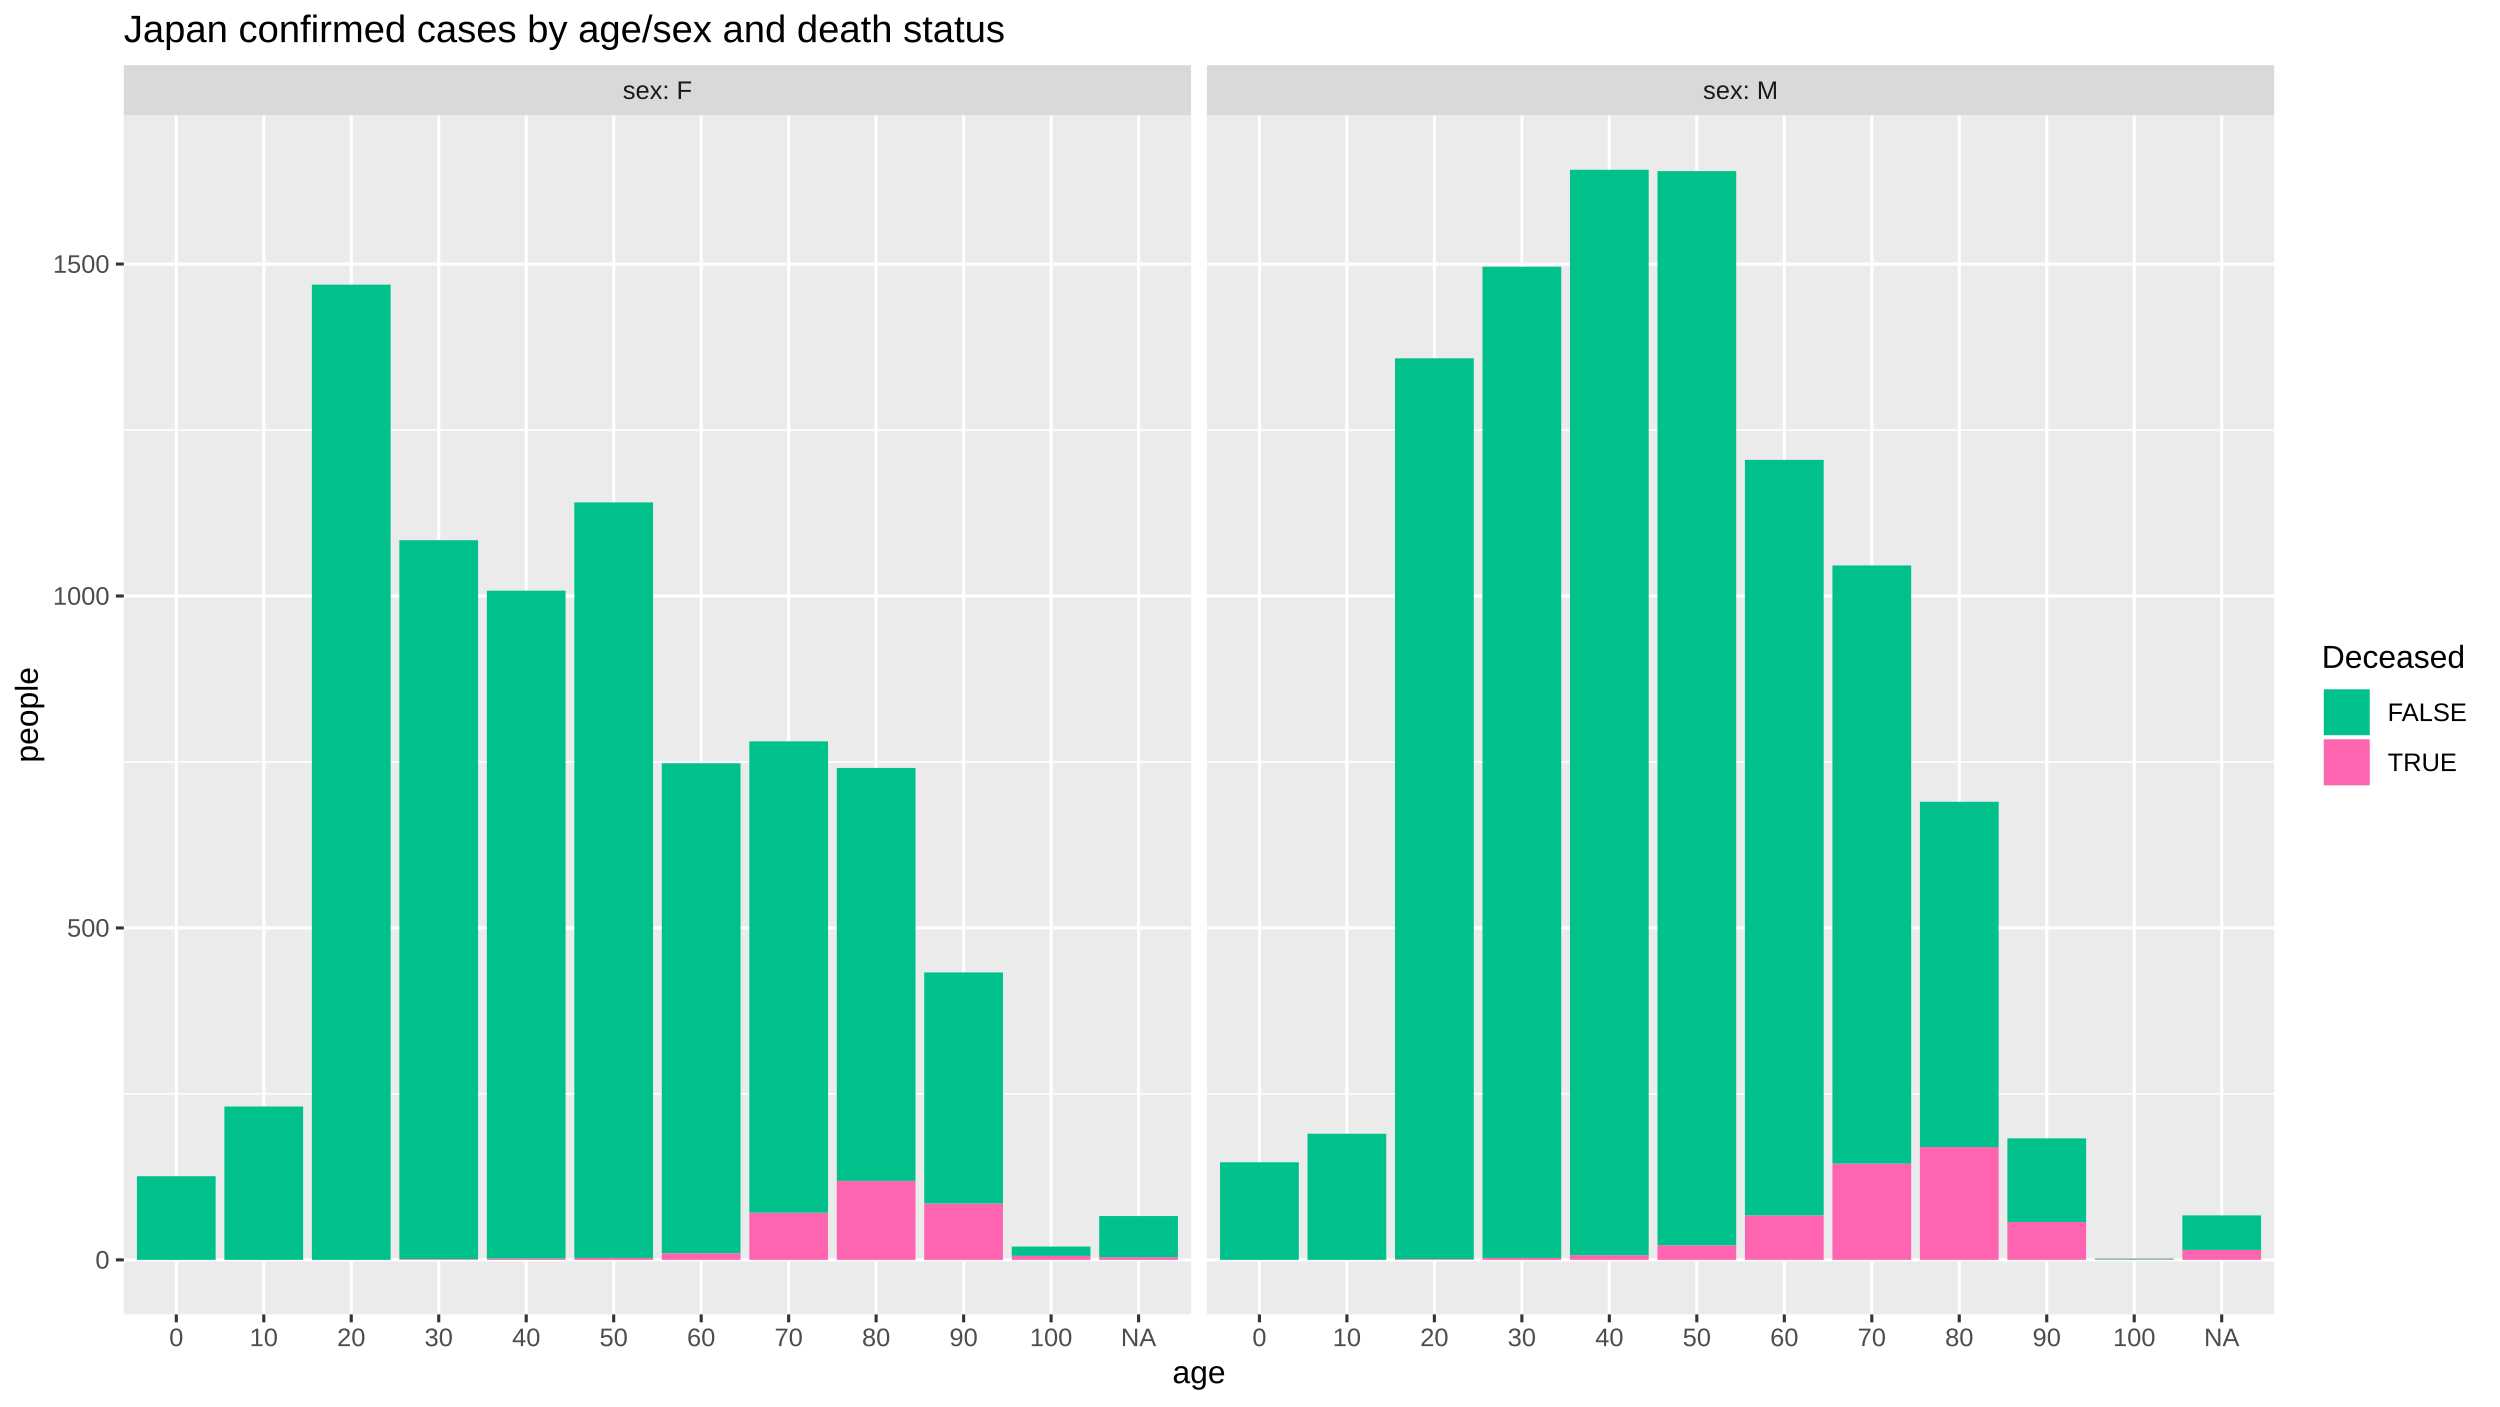
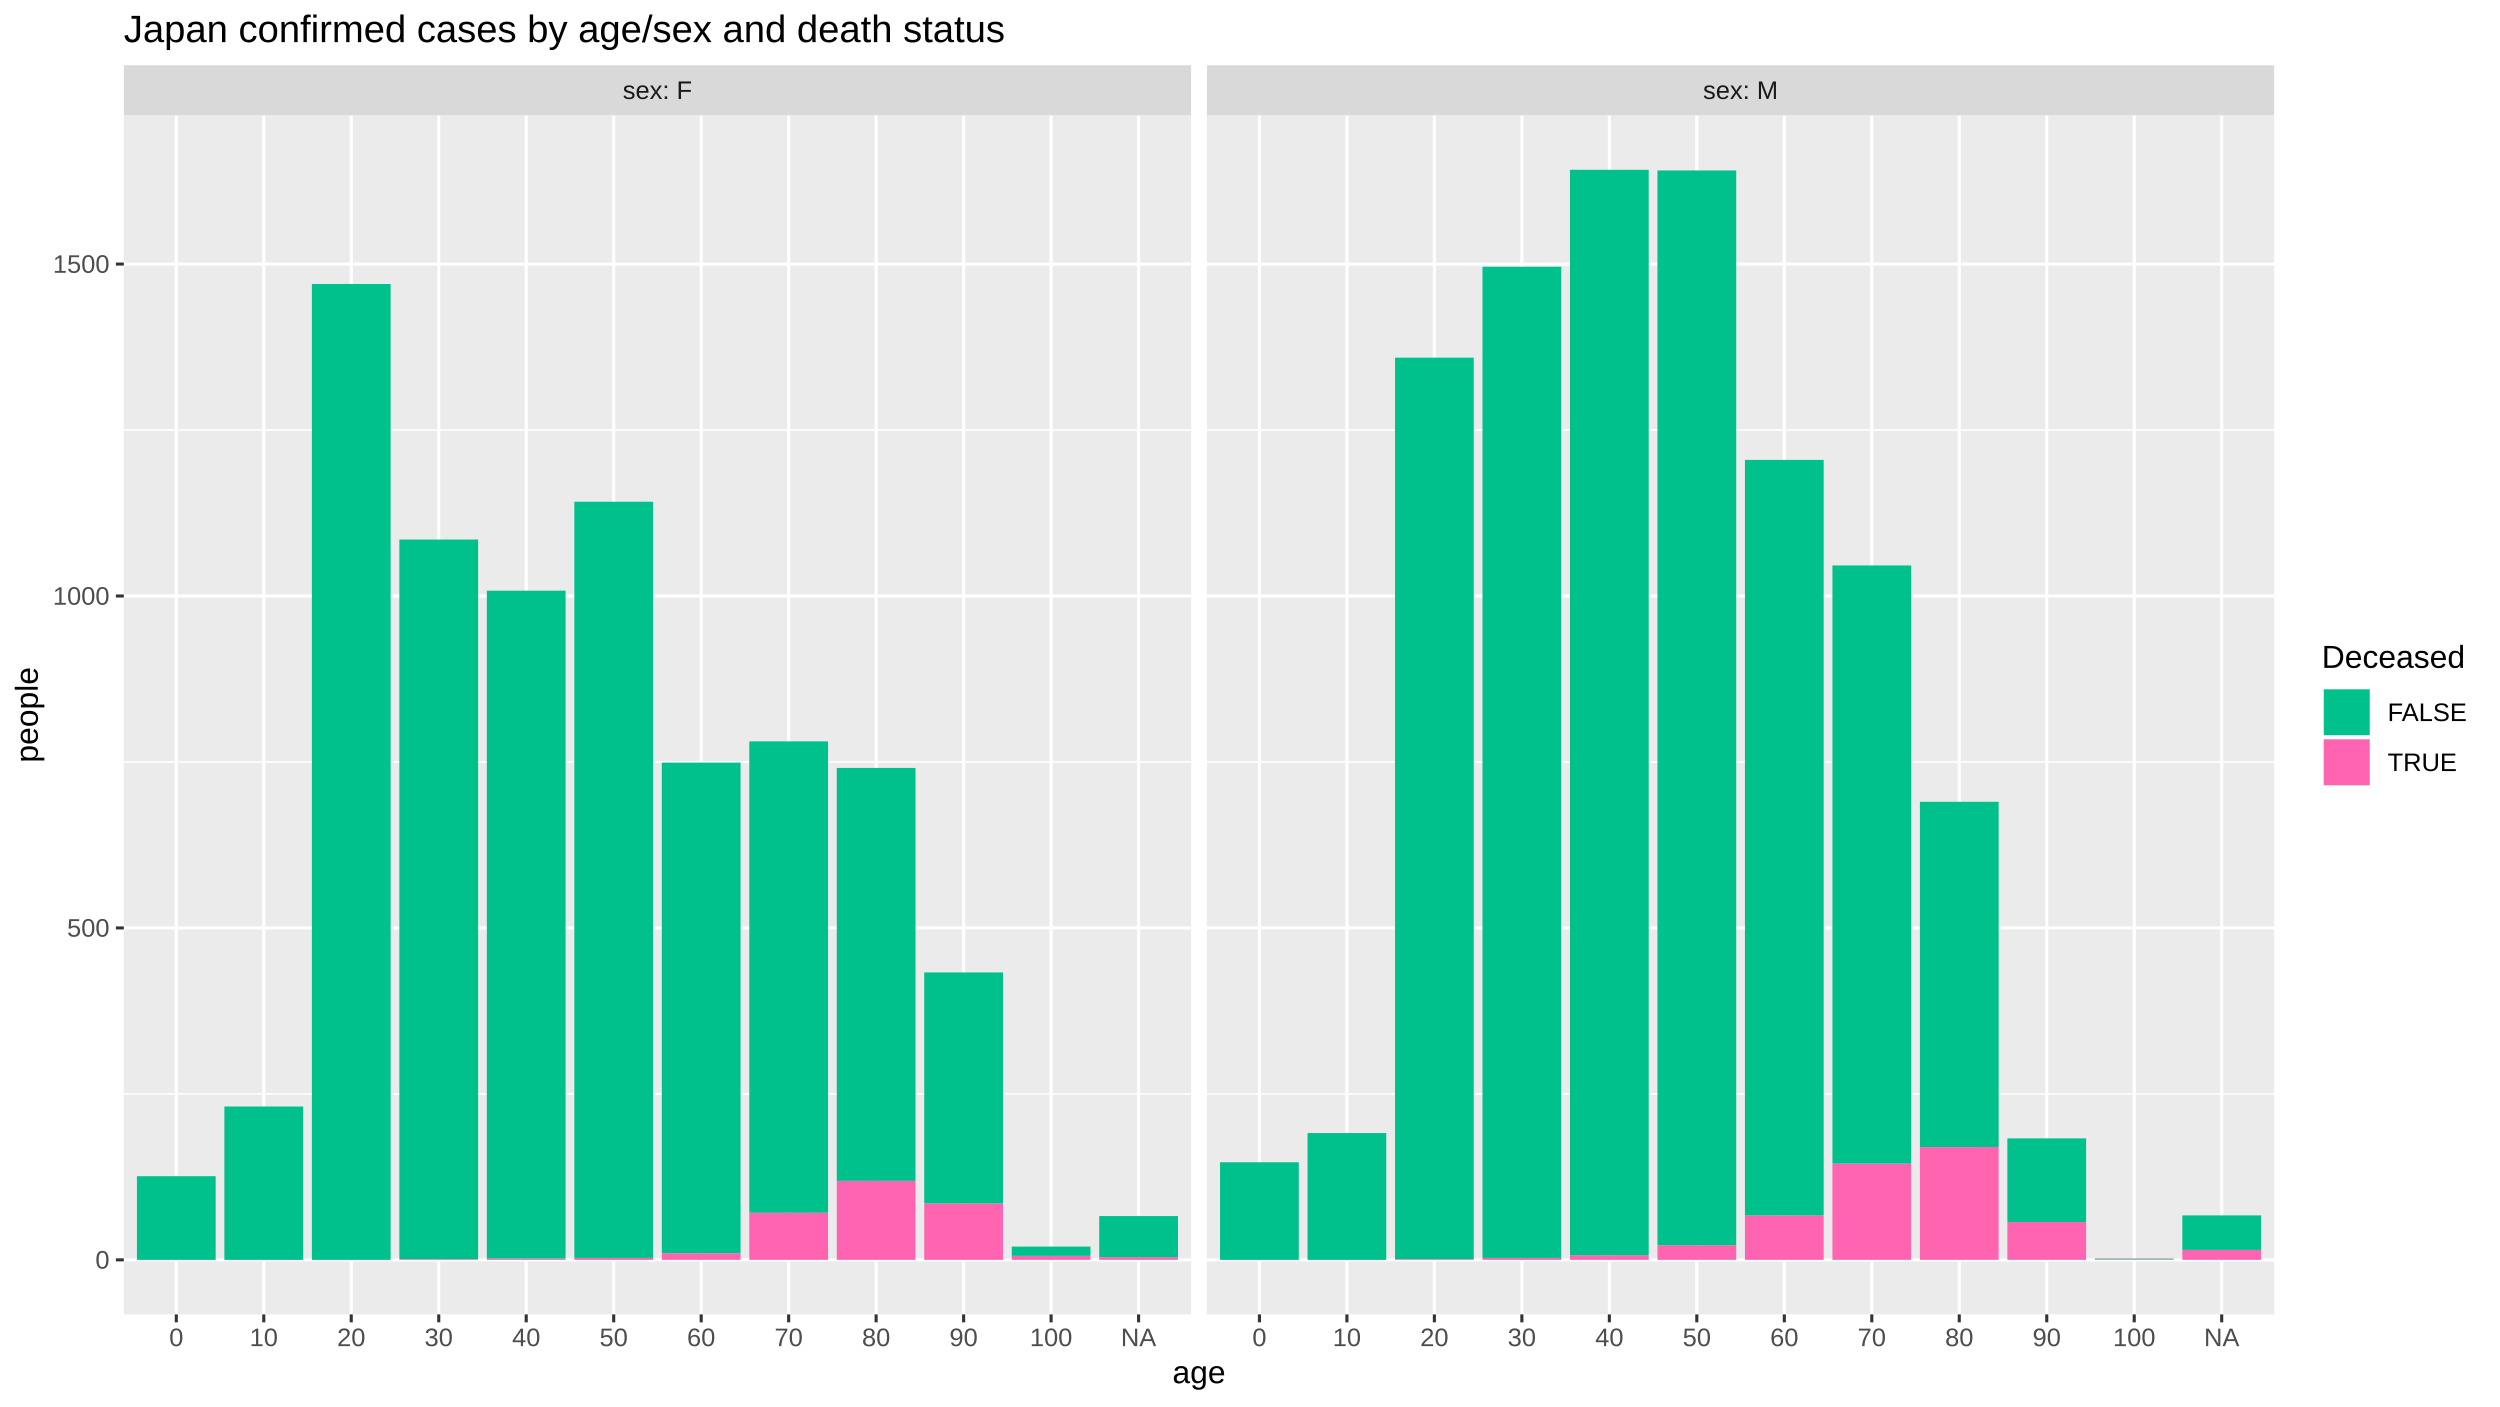
<svg xmlns="http://www.w3.org/2000/svg" viewBox="0 0 864.00 486.00">
  <defs>
    <style type="text/css">
    line, polyline, polygon, path, rect, circle {
      fill: none;
      stroke: #000000;
      stroke-linecap: round;
      stroke-linejoin: round;
      stroke-miterlimit: 10.00;
    }
  </style>
  </defs>
  <rect width="100%" height="100%" style="stroke: none; fill: #FFFFFF;" />
  <rect x="0.00" y="-0" width="864.00" height="486.00" style="stroke-width: 1.07; stroke: #FFFFFF; fill: #FFFFFF;" />
  <defs>
    <clipPath id="cpNDIuNzl8NDExLjY0fDQ1NC4yNXwzOS44NA==">
      <rect x="42.79" y="39.84" width="368.85" height="414.40" />
    </clipPath>
  </defs>
  <rect x="42.79" y="39.84" width="368.85" height="414.40" style="stroke-width: 1.07; stroke: none; fill: #EBEBEB;" clip-path="url(#cpNDIuNzl8NDExLjY0fDQ1NC4yNXwzOS44NA==)" />
  <polyline points="42.79,378.05 411.64,378.05 " style="stroke-width: 0.53; stroke: #FFFFFF; stroke-linecap: butt;" clip-path="url(#cpNDIuNzl8NDExLjY0fDQ1NC4yNXwzOS44NA==)" />
  <polyline points="42.79,263.33 411.64,263.33 " style="stroke-width: 0.53; stroke: #FFFFFF; stroke-linecap: butt;" clip-path="url(#cpNDIuNzl8NDExLjY0fDQ1NC4yNXwzOS44NA==)" />
  <polyline points="42.79,148.62 411.64,148.62 " style="stroke-width: 0.53; stroke: #FFFFFF; stroke-linecap: butt;" clip-path="url(#cpNDIuNzl8NDExLjY0fDQ1NC4yNXwzOS44NA==)" />
  <polyline points="42.79,435.41 411.64,435.41 " style="stroke-width: 1.07; stroke: #FFFFFF; stroke-linecap: butt;" clip-path="url(#cpNDIuNzl8NDExLjY0fDQ1NC4yNXwzOS44NA==)" />
  <polyline points="42.79,320.69 411.64,320.69 " style="stroke-width: 1.07; stroke: #FFFFFF; stroke-linecap: butt;" clip-path="url(#cpNDIuNzl8NDExLjY0fDQ1NC4yNXwzOS44NA==)" />
  <polyline points="42.79,205.98 411.64,205.98 " style="stroke-width: 1.07; stroke: #FFFFFF; stroke-linecap: butt;" clip-path="url(#cpNDIuNzl8NDExLjY0fDQ1NC4yNXwzOS44NA==)" />
  <polyline points="42.79,91.26 411.64,91.26 " style="stroke-width: 1.07; stroke: #FFFFFF; stroke-linecap: butt;" clip-path="url(#cpNDIuNzl8NDExLjY0fDQ1NC4yNXwzOS44NA==)" />
  <polyline points="60.93,454.25 60.93,39.84 " style="stroke-width: 1.07; stroke: #FFFFFF; stroke-linecap: butt;" clip-path="url(#cpNDIuNzl8NDExLjY0fDQ1NC4yNXwzOS44NA==)" />
  <polyline points="91.16,454.25 91.16,39.84 " style="stroke-width: 1.07; stroke: #FFFFFF; stroke-linecap: butt;" clip-path="url(#cpNDIuNzl8NDExLjY0fDQ1NC4yNXwzOS44NA==)" />
  <polyline points="121.39,454.25 121.39,39.84 " style="stroke-width: 1.07; stroke: #FFFFFF; stroke-linecap: butt;" clip-path="url(#cpNDIuNzl8NDExLjY0fDQ1NC4yNXwzOS44NA==)" />
  <polyline points="151.63,454.25 151.63,39.84 " style="stroke-width: 1.07; stroke: #FFFFFF; stroke-linecap: butt;" clip-path="url(#cpNDIuNzl8NDExLjY0fDQ1NC4yNXwzOS44NA==)" />
  <polyline points="181.86,454.25 181.86,39.84 " style="stroke-width: 1.07; stroke: #FFFFFF; stroke-linecap: butt;" clip-path="url(#cpNDIuNzl8NDExLjY0fDQ1NC4yNXwzOS44NA==)" />
  <polyline points="212.09,454.25 212.09,39.84 " style="stroke-width: 1.07; stroke: #FFFFFF; stroke-linecap: butt;" clip-path="url(#cpNDIuNzl8NDExLjY0fDQ1NC4yNXwzOS44NA==)" />
  <polyline points="242.33,454.25 242.33,39.84 " style="stroke-width: 1.07; stroke: #FFFFFF; stroke-linecap: butt;" clip-path="url(#cpNDIuNzl8NDExLjY0fDQ1NC4yNXwzOS44NA==)" />
  <polyline points="272.56,454.25 272.56,39.84 " style="stroke-width: 1.07; stroke: #FFFFFF; stroke-linecap: butt;" clip-path="url(#cpNDIuNzl8NDExLjY0fDQ1NC4yNXwzOS44NA==)" />
  <polyline points="302.79,454.25 302.79,39.84 " style="stroke-width: 1.07; stroke: #FFFFFF; stroke-linecap: butt;" clip-path="url(#cpNDIuNzl8NDExLjY0fDQ1NC4yNXwzOS44NA==)" />
  <polyline points="333.03,454.25 333.03,39.84 " style="stroke-width: 1.07; stroke: #FFFFFF; stroke-linecap: butt;" clip-path="url(#cpNDIuNzl8NDExLjY0fDQ1NC4yNXwzOS44NA==)" />
  <polyline points="363.26,454.25 363.26,39.84 " style="stroke-width: 1.07; stroke: #FFFFFF; stroke-linecap: butt;" clip-path="url(#cpNDIuNzl8NDExLjY0fDQ1NC4yNXwzOS44NA==)" />
  <polyline points="393.50,454.25 393.50,39.84 " style="stroke-width: 1.07; stroke: #FFFFFF; stroke-linecap: butt;" clip-path="url(#cpNDIuNzl8NDExLjY0fDQ1NC4yNXwzOS44NA==)" />
  <rect x="47.32" y="406.50" width="27.21" height="28.91" style="stroke-width: 1.07; stroke: none; stroke-linecap: butt; fill: #00C08B;" clip-path="url(#cpNDIuNzl8NDExLjY0fDQ1NC4yNXwzOS44NA==)" />
  <rect x="77.55" y="382.41" width="27.21" height="53.00" style="stroke-width: 1.07; stroke: none; stroke-linecap: butt; fill: #00C08B;" clip-path="url(#cpNDIuNzl8NDExLjY0fDQ1NC4yNXwzOS44NA==)" />
-   <rect x="107.79" y="98.37" width="27.21" height="337.04" style="stroke-width: 1.07; stroke: none; stroke-linecap: butt; fill: #00C08B;" clip-path="url(#cpNDIuNzl8NDExLjY0fDQ1NC4yNXwzOS44NA==)" />
+   <rect x="107.79" y="98.14" width="27.21" height="337.27" style="stroke-width: 1.07; stroke: none; stroke-linecap: butt; fill: #00C08B;" clip-path="url(#cpNDIuNzl8NDExLjY0fDQ1NC4yNXwzOS44NA==)" />
  <rect x="138.02" y="435.18" width="27.21" height="0.23" style="stroke-width: 1.07; stroke: none; stroke-linecap: butt; fill: #FF64B0;" clip-path="url(#cpNDIuNzl8NDExLjY0fDQ1NC4yNXwzOS44NA==)" />
-   <rect x="138.02" y="186.70" width="27.21" height="248.48" style="stroke-width: 1.07; stroke: none; stroke-linecap: butt; fill: #00C08B;" clip-path="url(#cpNDIuNzl8NDExLjY0fDQ1NC4yNXwzOS44NA==)" />
+   <rect x="138.02" y="186.47" width="27.21" height="248.71" style="stroke-width: 1.07; stroke: none; stroke-linecap: butt; fill: #00C08B;" clip-path="url(#cpNDIuNzl8NDExLjY0fDQ1NC4yNXwzOS44NA==)" />
  <rect x="168.25" y="434.95" width="27.21" height="0.46" style="stroke-width: 1.07; stroke: none; stroke-linecap: butt; fill: #FF64B0;" clip-path="url(#cpNDIuNzl8NDExLjY0fDQ1NC4yNXwzOS44NA==)" />
  <rect x="168.25" y="204.14" width="27.21" height="230.81" style="stroke-width: 1.07; stroke: none; stroke-linecap: butt; fill: #00C08B;" clip-path="url(#cpNDIuNzl8NDExLjY0fDQ1NC4yNXwzOS44NA==)" />
  <rect x="198.49" y="434.72" width="27.21" height="0.69" style="stroke-width: 1.07; stroke: none; stroke-linecap: butt; fill: #FF64B0;" clip-path="url(#cpNDIuNzl8NDExLjY0fDQ1NC4yNXwzOS44NA==)" />
-   <rect x="198.49" y="173.63" width="27.21" height="261.10" style="stroke-width: 1.07; stroke: none; stroke-linecap: butt; fill: #00C08B;" clip-path="url(#cpNDIuNzl8NDExLjY0fDQ1NC4yNXwzOS44NA==)" />
+   <rect x="198.49" y="173.40" width="27.21" height="261.33" style="stroke-width: 1.07; stroke: none; stroke-linecap: butt; fill: #00C08B;" clip-path="url(#cpNDIuNzl8NDExLjY0fDQ1NC4yNXwzOS44NA==)" />
  <rect x="228.72" y="433.12" width="27.21" height="2.29" style="stroke-width: 1.07; stroke: none; stroke-linecap: butt; fill: #FF64B0;" clip-path="url(#cpNDIuNzl8NDExLjY0fDQ1NC4yNXwzOS44NA==)" />
-   <rect x="228.72" y="263.79" width="27.21" height="169.32" style="stroke-width: 1.07; stroke: none; stroke-linecap: butt; fill: #00C08B;" clip-path="url(#cpNDIuNzl8NDExLjY0fDQ1NC4yNXwzOS44NA==)" />
+   <rect x="228.72" y="263.56" width="27.21" height="169.55" style="stroke-width: 1.07; stroke: none; stroke-linecap: butt; fill: #00C08B;" clip-path="url(#cpNDIuNzl8NDExLjY0fDQ1NC4yNXwzOS44NA==)" />
  <rect x="258.96" y="419.12" width="27.21" height="16.29" style="stroke-width: 1.07; stroke: none; stroke-linecap: butt; fill: #FF64B0;" clip-path="url(#cpNDIuNzl8NDExLjY0fDQ1NC4yNXwzOS44NA==)" />
  <rect x="258.96" y="256.22" width="27.21" height="162.90" style="stroke-width: 1.07; stroke: none; stroke-linecap: butt; fill: #00C08B;" clip-path="url(#cpNDIuNzl8NDExLjY0fDQ1NC4yNXwzOS44NA==)" />
  <rect x="289.19" y="408.11" width="27.21" height="27.30" style="stroke-width: 1.07; stroke: none; stroke-linecap: butt; fill: #FF64B0;" clip-path="url(#cpNDIuNzl8NDExLjY0fDQ1NC4yNXwzOS44NA==)" />
  <rect x="289.19" y="265.40" width="27.21" height="142.71" style="stroke-width: 1.07; stroke: none; stroke-linecap: butt; fill: #00C08B;" clip-path="url(#cpNDIuNzl8NDExLjY0fDQ1NC4yNXwzOS44NA==)" />
  <rect x="319.42" y="415.91" width="27.21" height="19.50" style="stroke-width: 1.07; stroke: none; stroke-linecap: butt; fill: #FF64B0;" clip-path="url(#cpNDIuNzl8NDExLjY0fDQ1NC4yNXwzOS44NA==)" />
  <rect x="319.42" y="336.07" width="27.21" height="79.84" style="stroke-width: 1.07; stroke: none; stroke-linecap: butt; fill: #00C08B;" clip-path="url(#cpNDIuNzl8NDExLjY0fDQ1NC4yNXwzOS44NA==)" />
  <rect x="349.66" y="434.03" width="27.21" height="1.38" style="stroke-width: 1.07; stroke: none; stroke-linecap: butt; fill: #FF64B0;" clip-path="url(#cpNDIuNzl8NDExLjY0fDQ1NC4yNXwzOS44NA==)" />
  <rect x="349.66" y="430.82" width="27.21" height="3.21" style="stroke-width: 1.07; stroke: none; stroke-linecap: butt; fill: #00C08B;" clip-path="url(#cpNDIuNzl8NDExLjY0fDQ1NC4yNXwzOS44NA==)" />
  <rect x="379.89" y="434.49" width="27.21" height="0.92" style="stroke-width: 1.07; stroke: none; stroke-linecap: butt; fill: #FF64B0;" clip-path="url(#cpNDIuNzl8NDExLjY0fDQ1NC4yNXwzOS44NA==)" />
  <rect x="379.89" y="420.27" width="27.21" height="14.22" style="stroke-width: 1.07; stroke: none; stroke-linecap: butt; fill: #00C08B;" clip-path="url(#cpNDIuNzl8NDExLjY0fDQ1NC4yNXwzOS44NA==)" />
  <defs>
    <clipPath id="cpMC4wMHw4NjQuMDB8NDg2LjAwfDAuMDA=">
      <rect x="0.00" y="0.00" width="864.00" height="486.00" />
    </clipPath>
  </defs>
  <defs>
    <clipPath id="cpNDE3LjExfDc4NS45N3w0NTQuMjV8MzkuODQ=">
      <rect x="417.11" y="39.84" width="368.85" height="414.40" />
    </clipPath>
  </defs>
  <rect x="417.11" y="39.84" width="368.85" height="414.40" style="stroke-width: 1.07; stroke: none; fill: #EBEBEB;" clip-path="url(#cpNDE3LjExfDc4NS45N3w0NTQuMjV8MzkuODQ=)" />
  <polyline points="417.11,378.05 785.97,378.05 " style="stroke-width: 0.53; stroke: #FFFFFF; stroke-linecap: butt;" clip-path="url(#cpNDE3LjExfDc4NS45N3w0NTQuMjV8MzkuODQ=)" />
  <polyline points="417.11,263.33 785.97,263.33 " style="stroke-width: 0.53; stroke: #FFFFFF; stroke-linecap: butt;" clip-path="url(#cpNDE3LjExfDc4NS45N3w0NTQuMjV8MzkuODQ=)" />
  <polyline points="417.11,148.62 785.97,148.62 " style="stroke-width: 0.53; stroke: #FFFFFF; stroke-linecap: butt;" clip-path="url(#cpNDE3LjExfDc4NS45N3w0NTQuMjV8MzkuODQ=)" />
  <polyline points="417.11,435.41 785.97,435.41 " style="stroke-width: 1.07; stroke: #FFFFFF; stroke-linecap: butt;" clip-path="url(#cpNDE3LjExfDc4NS45N3w0NTQuMjV8MzkuODQ=)" />
  <polyline points="417.11,320.69 785.97,320.69 " style="stroke-width: 1.07; stroke: #FFFFFF; stroke-linecap: butt;" clip-path="url(#cpNDE3LjExfDc4NS45N3w0NTQuMjV8MzkuODQ=)" />
  <polyline points="417.11,205.98 785.97,205.98 " style="stroke-width: 1.07; stroke: #FFFFFF; stroke-linecap: butt;" clip-path="url(#cpNDE3LjExfDc4NS45N3w0NTQuMjV8MzkuODQ=)" />
  <polyline points="417.11,91.26 785.97,91.26 " style="stroke-width: 1.07; stroke: #FFFFFF; stroke-linecap: butt;" clip-path="url(#cpNDE3LjExfDc4NS45N3w0NTQuMjV8MzkuODQ=)" />
  <polyline points="435.26,454.25 435.26,39.84 " style="stroke-width: 1.07; stroke: #FFFFFF; stroke-linecap: butt;" clip-path="url(#cpNDE3LjExfDc4NS45N3w0NTQuMjV8MzkuODQ=)" />
  <polyline points="465.49,454.25 465.49,39.84 " style="stroke-width: 1.07; stroke: #FFFFFF; stroke-linecap: butt;" clip-path="url(#cpNDE3LjExfDc4NS45N3w0NTQuMjV8MzkuODQ=)" />
  <polyline points="495.72,454.25 495.72,39.84 " style="stroke-width: 1.07; stroke: #FFFFFF; stroke-linecap: butt;" clip-path="url(#cpNDE3LjExfDc4NS45N3w0NTQuMjV8MzkuODQ=)" />
  <polyline points="525.96,454.25 525.96,39.84 " style="stroke-width: 1.07; stroke: #FFFFFF; stroke-linecap: butt;" clip-path="url(#cpNDE3LjExfDc4NS45N3w0NTQuMjV8MzkuODQ=)" />
  <polyline points="556.19,454.25 556.19,39.84 " style="stroke-width: 1.07; stroke: #FFFFFF; stroke-linecap: butt;" clip-path="url(#cpNDE3LjExfDc4NS45N3w0NTQuMjV8MzkuODQ=)" />
  <polyline points="586.42,454.25 586.42,39.84 " style="stroke-width: 1.07; stroke: #FFFFFF; stroke-linecap: butt;" clip-path="url(#cpNDE3LjExfDc4NS45N3w0NTQuMjV8MzkuODQ=)" />
  <polyline points="616.66,454.25 616.66,39.84 " style="stroke-width: 1.07; stroke: #FFFFFF; stroke-linecap: butt;" clip-path="url(#cpNDE3LjExfDc4NS45N3w0NTQuMjV8MzkuODQ=)" />
  <polyline points="646.89,454.25 646.89,39.84 " style="stroke-width: 1.07; stroke: #FFFFFF; stroke-linecap: butt;" clip-path="url(#cpNDE3LjExfDc4NS45N3w0NTQuMjV8MzkuODQ=)" />
  <polyline points="677.12,454.25 677.12,39.84 " style="stroke-width: 1.07; stroke: #FFFFFF; stroke-linecap: butt;" clip-path="url(#cpNDE3LjExfDc4NS45N3w0NTQuMjV8MzkuODQ=)" />
  <polyline points="707.36,454.25 707.36,39.84 " style="stroke-width: 1.07; stroke: #FFFFFF; stroke-linecap: butt;" clip-path="url(#cpNDE3LjExfDc4NS45N3w0NTQuMjV8MzkuODQ=)" />
  <polyline points="737.59,454.25 737.59,39.84 " style="stroke-width: 1.07; stroke: #FFFFFF; stroke-linecap: butt;" clip-path="url(#cpNDE3LjExfDc4NS45N3w0NTQuMjV8MzkuODQ=)" />
  <polyline points="767.82,454.25 767.82,39.84 " style="stroke-width: 1.07; stroke: #FFFFFF; stroke-linecap: butt;" clip-path="url(#cpNDE3LjExfDc4NS45N3w0NTQuMjV8MzkuODQ=)" />
  <rect x="421.65" y="401.68" width="27.21" height="33.73" style="stroke-width: 1.07; stroke: none; stroke-linecap: butt; fill: #00C08B;" clip-path="url(#cpNDE3LjExfDc4NS45N3w0NTQuMjV8MzkuODQ=)" />
-   <rect x="451.88" y="391.82" width="27.21" height="43.59" style="stroke-width: 1.07; stroke: none; stroke-linecap: butt; fill: #00C08B;" clip-path="url(#cpNDE3LjExfDc4NS45N3w0NTQuMjV8MzkuODQ=)" />
+   <rect x="451.88" y="391.59" width="27.21" height="43.82" style="stroke-width: 1.07; stroke: none; stroke-linecap: butt; fill: #00C08B;" clip-path="url(#cpNDE3LjExfDc4NS45N3w0NTQuMjV8MzkuODQ=)" />
  <rect x="482.12" y="435.18" width="27.21" height="0.23" style="stroke-width: 1.07; stroke: none; stroke-linecap: butt; fill: #FF64B0;" clip-path="url(#cpNDE3LjExfDc4NS45N3w0NTQuMjV8MzkuODQ=)" />
-   <rect x="482.12" y="123.84" width="27.21" height="311.34" style="stroke-width: 1.07; stroke: none; stroke-linecap: butt; fill: #00C08B;" clip-path="url(#cpNDE3LjExfDc4NS45N3w0NTQuMjV8MzkuODQ=)" />
+   <rect x="482.12" y="123.61" width="27.21" height="311.57" style="stroke-width: 1.07; stroke: none; stroke-linecap: butt; fill: #00C08B;" clip-path="url(#cpNDE3LjExfDc4NS45N3w0NTQuMjV8MzkuODQ=)" />
  <rect x="512.35" y="434.72" width="27.21" height="0.69" style="stroke-width: 1.07; stroke: none; stroke-linecap: butt; fill: #FF64B0;" clip-path="url(#cpNDE3LjExfDc4NS45N3w0NTQuMjV8MzkuODQ=)" />
  <rect x="512.35" y="92.18" width="27.21" height="342.55" style="stroke-width: 1.07; stroke: none; stroke-linecap: butt; fill: #00C08B;" clip-path="url(#cpNDE3LjExfDc4NS45N3w0NTQuMjV8MzkuODQ=)" />
  <rect x="542.58" y="433.80" width="27.21" height="1.61" style="stroke-width: 1.07; stroke: none; stroke-linecap: butt; fill: #FF64B0;" clip-path="url(#cpNDE3LjExfDc4NS45N3w0NTQuMjV8MzkuODQ=)" />
  <rect x="542.58" y="58.68" width="27.21" height="375.13" style="stroke-width: 1.07; stroke: none; stroke-linecap: butt; fill: #00C08B;" clip-path="url(#cpNDE3LjExfDc4NS45N3w0NTQuMjV8MzkuODQ=)" />
  <rect x="572.82" y="430.36" width="27.21" height="5.05" style="stroke-width: 1.07; stroke: none; stroke-linecap: butt; fill: #FF64B0;" clip-path="url(#cpNDE3LjExfDc4NS45N3w0NTQuMjV8MzkuODQ=)" />
-   <rect x="572.82" y="59.14" width="27.21" height="371.22" style="stroke-width: 1.07; stroke: none; stroke-linecap: butt; fill: #00C08B;" clip-path="url(#cpNDE3LjExfDc4NS45N3w0NTQuMjV8MzkuODQ=)" />
+   <rect x="572.82" y="58.91" width="27.21" height="371.45" style="stroke-width: 1.07; stroke: none; stroke-linecap: butt; fill: #00C08B;" clip-path="url(#cpNDE3LjExfDc4NS45N3w0NTQuMjV8MzkuODQ=)" />
  <rect x="603.05" y="420.04" width="27.21" height="15.37" style="stroke-width: 1.07; stroke: none; stroke-linecap: butt; fill: #FF64B0;" clip-path="url(#cpNDE3LjExfDc4NS45N3w0NTQuMjV8MzkuODQ=)" />
  <rect x="603.05" y="158.94" width="27.21" height="261.10" style="stroke-width: 1.07; stroke: none; stroke-linecap: butt; fill: #00C08B;" clip-path="url(#cpNDE3LjExfDc4NS45N3w0NTQuMjV8MzkuODQ=)" />
  <rect x="633.29" y="402.14" width="27.21" height="33.27" style="stroke-width: 1.07; stroke: none; stroke-linecap: butt; fill: #FF64B0;" clip-path="url(#cpNDE3LjExfDc4NS45N3w0NTQuMjV8MzkuODQ=)" />
  <rect x="633.29" y="195.42" width="27.21" height="206.72" style="stroke-width: 1.07; stroke: none; stroke-linecap: butt; fill: #00C08B;" clip-path="url(#cpNDE3LjExfDc4NS45N3w0NTQuMjV8MzkuODQ=)" />
  <rect x="663.52" y="396.41" width="27.21" height="39.00" style="stroke-width: 1.07; stroke: none; stroke-linecap: butt; fill: #FF64B0;" clip-path="url(#cpNDE3LjExfDc4NS45N3w0NTQuMjV8MzkuODQ=)" />
  <rect x="663.52" y="277.10" width="27.21" height="119.31" style="stroke-width: 1.07; stroke: none; stroke-linecap: butt; fill: #00C08B;" clip-path="url(#cpNDE3LjExfDc4NS45N3w0NTQuMjV8MzkuODQ=)" />
  <rect x="693.75" y="422.33" width="27.21" height="13.08" style="stroke-width: 1.07; stroke: none; stroke-linecap: butt; fill: #FF64B0;" clip-path="url(#cpNDE3LjExfDc4NS45N3w0NTQuMjV8MzkuODQ=)" />
  <rect x="693.75" y="393.42" width="27.21" height="28.91" style="stroke-width: 1.07; stroke: none; stroke-linecap: butt; fill: #00C08B;" clip-path="url(#cpNDE3LjExfDc4NS45N3w0NTQuMjV8MzkuODQ=)" />
  <rect x="723.99" y="435.18" width="27.21" height="0.23" style="stroke-width: 1.07; stroke: none; stroke-linecap: butt; fill: #FF64B0;" clip-path="url(#cpNDE3LjExfDc4NS45N3w0NTQuMjV8MzkuODQ=)" />
  <rect x="723.99" y="434.95" width="27.21" height="0.23" style="stroke-width: 1.07; stroke: none; stroke-linecap: butt; fill: #00C08B;" clip-path="url(#cpNDE3LjExfDc4NS45N3w0NTQuMjV8MzkuODQ=)" />
  <rect x="754.22" y="431.97" width="27.21" height="3.44" style="stroke-width: 1.07; stroke: none; stroke-linecap: butt; fill: #FF64B0;" clip-path="url(#cpNDE3LjExfDc4NS45N3w0NTQuMjV8MzkuODQ=)" />
  <rect x="754.22" y="420.04" width="27.21" height="11.93" style="stroke-width: 1.07; stroke: none; stroke-linecap: butt; fill: #00C08B;" clip-path="url(#cpNDE3LjExfDc4NS45N3w0NTQuMjV8MzkuODQ=)" />
  <defs>
    <clipPath id="cpMC4wMHw4NjQuMDB8NDg2LjAwfDAuMDA=">
      <rect x="0.00" y="0.00" width="864.00" height="486.00" />
    </clipPath>
  </defs>
  <defs>
    <clipPath id="cpNDIuNzl8NDExLjY0fDM5Ljg0fDIyLjUz">
      <rect x="42.79" y="22.53" width="368.85" height="17.31" />
    </clipPath>
  </defs>
  <rect x="42.79" y="22.53" width="368.85" height="17.31" style="stroke-width: 1.07; stroke: none; fill: #D9D9D9;" clip-path="url(#cpNDIuNzl8NDExLjY0fDM5Ljg0fDIyLjUz)" />
  <g clip-path="url(#cpNDIuNzl8NDExLjY0fDM5Ljg0fDIyLjUz)">
    <text x="215.23" y="34.21" style="font-size: 8.80px; fill: #1A1A1A; font-family: Liberation Sans;" textLength="23.96px" lengthAdjust="spacingAndGlyphs">sex: F</text>
  </g>
  <defs>
    <clipPath id="cpMC4wMHw4NjQuMDB8NDg2LjAwfDAuMDA=">
      <rect x="0.00" y="0.00" width="864.00" height="486.00" />
    </clipPath>
  </defs>
  <defs>
    <clipPath id="cpNDE3LjExfDc4NS45N3wzOS44NHwyMi41Mw==">
      <rect x="417.11" y="22.53" width="368.85" height="17.31" />
    </clipPath>
  </defs>
  <rect x="417.11" y="22.53" width="368.85" height="17.31" style="stroke-width: 1.07; stroke: none; fill: #D9D9D9;" clip-path="url(#cpNDE3LjExfDc4NS45N3wzOS44NHwyMi41Mw==)" />
  <g clip-path="url(#cpNDE3LjExfDc4NS45N3wzOS44NHwyMi41Mw==)">
    <text x="588.58" y="34.21" style="font-size: 8.80px; fill: #1A1A1A; font-family: Liberation Sans;" textLength="25.91px" lengthAdjust="spacingAndGlyphs">sex: M</text>
  </g>
  <defs>
    <clipPath id="cpMC4wMHw4NjQuMDB8NDg2LjAwfDAuMDA=">
      <rect x="0.00" y="0.00" width="864.00" height="486.00" />
    </clipPath>
  </defs>
  <polyline points="60.93,456.99 60.93,454.25 " style="stroke-width: 1.07; stroke: #333333; stroke-linecap: butt;" clip-path="url(#cpMC4wMHw4NjQuMDB8NDg2LjAwfDAuMDA=)" />
  <polyline points="91.16,456.99 91.16,454.25 " style="stroke-width: 1.07; stroke: #333333; stroke-linecap: butt;" clip-path="url(#cpMC4wMHw4NjQuMDB8NDg2LjAwfDAuMDA=)" />
  <polyline points="121.39,456.99 121.39,454.25 " style="stroke-width: 1.07; stroke: #333333; stroke-linecap: butt;" clip-path="url(#cpMC4wMHw4NjQuMDB8NDg2LjAwfDAuMDA=)" />
  <polyline points="151.63,456.99 151.63,454.25 " style="stroke-width: 1.07; stroke: #333333; stroke-linecap: butt;" clip-path="url(#cpMC4wMHw4NjQuMDB8NDg2LjAwfDAuMDA=)" />
  <polyline points="181.86,456.99 181.86,454.25 " style="stroke-width: 1.07; stroke: #333333; stroke-linecap: butt;" clip-path="url(#cpMC4wMHw4NjQuMDB8NDg2LjAwfDAuMDA=)" />
  <polyline points="212.09,456.99 212.09,454.25 " style="stroke-width: 1.07; stroke: #333333; stroke-linecap: butt;" clip-path="url(#cpMC4wMHw4NjQuMDB8NDg2LjAwfDAuMDA=)" />
  <polyline points="242.33,456.99 242.33,454.25 " style="stroke-width: 1.07; stroke: #333333; stroke-linecap: butt;" clip-path="url(#cpMC4wMHw4NjQuMDB8NDg2LjAwfDAuMDA=)" />
  <polyline points="272.56,456.99 272.56,454.25 " style="stroke-width: 1.07; stroke: #333333; stroke-linecap: butt;" clip-path="url(#cpMC4wMHw4NjQuMDB8NDg2LjAwfDAuMDA=)" />
  <polyline points="302.79,456.99 302.79,454.25 " style="stroke-width: 1.07; stroke: #333333; stroke-linecap: butt;" clip-path="url(#cpMC4wMHw4NjQuMDB8NDg2LjAwfDAuMDA=)" />
  <polyline points="333.03,456.99 333.03,454.25 " style="stroke-width: 1.07; stroke: #333333; stroke-linecap: butt;" clip-path="url(#cpMC4wMHw4NjQuMDB8NDg2LjAwfDAuMDA=)" />
  <polyline points="363.26,456.99 363.26,454.25 " style="stroke-width: 1.07; stroke: #333333; stroke-linecap: butt;" clip-path="url(#cpMC4wMHw4NjQuMDB8NDg2LjAwfDAuMDA=)" />
  <polyline points="393.50,456.99 393.50,454.25 " style="stroke-width: 1.07; stroke: #333333; stroke-linecap: butt;" clip-path="url(#cpMC4wMHw4NjQuMDB8NDg2LjAwfDAuMDA=)" />
  <g clip-path="url(#cpMC4wMHw4NjQuMDB8NDg2LjAwfDAuMDA=)">
    <text x="58.48" y="465.23" style="font-size: 8.80px; fill: #4D4D4D; font-family: Liberation Sans;" textLength="4.89px" lengthAdjust="spacingAndGlyphs">0</text>
  </g>
  <g clip-path="url(#cpMC4wMHw4NjQuMDB8NDg2LjAwfDAuMDA=)">
    <text x="86.27" y="465.23" style="font-size: 8.80px; fill: #4D4D4D; font-family: Liberation Sans;" textLength="9.79px" lengthAdjust="spacingAndGlyphs">10</text>
  </g>
  <g clip-path="url(#cpMC4wMHw4NjQuMDB8NDg2LjAwfDAuMDA=)">
    <text x="116.50" y="465.23" style="font-size: 8.80px; fill: #4D4D4D; font-family: Liberation Sans;" textLength="9.79px" lengthAdjust="spacingAndGlyphs">20</text>
  </g>
  <g clip-path="url(#cpMC4wMHw4NjQuMDB8NDg2LjAwfDAuMDA=)">
    <text x="146.73" y="465.23" style="font-size: 8.80px; fill: #4D4D4D; font-family: Liberation Sans;" textLength="9.79px" lengthAdjust="spacingAndGlyphs">30</text>
  </g>
  <g clip-path="url(#cpMC4wMHw4NjQuMDB8NDg2LjAwfDAuMDA=)">
    <text x="176.97" y="465.23" style="font-size: 8.80px; fill: #4D4D4D; font-family: Liberation Sans;" textLength="9.79px" lengthAdjust="spacingAndGlyphs">40</text>
  </g>
  <g clip-path="url(#cpMC4wMHw4NjQuMDB8NDg2LjAwfDAuMDA=)">
    <text x="207.20" y="465.23" style="font-size: 8.80px; fill: #4D4D4D; font-family: Liberation Sans;" textLength="9.79px" lengthAdjust="spacingAndGlyphs">50</text>
  </g>
  <g clip-path="url(#cpMC4wMHw4NjQuMDB8NDg2LjAwfDAuMDA=)">
    <text x="237.43" y="465.23" style="font-size: 8.80px; fill: #4D4D4D; font-family: Liberation Sans;" textLength="9.79px" lengthAdjust="spacingAndGlyphs">60</text>
  </g>
  <g clip-path="url(#cpMC4wMHw4NjQuMDB8NDg2LjAwfDAuMDA=)">
    <text x="267.67" y="465.23" style="font-size: 8.80px; fill: #4D4D4D; font-family: Liberation Sans;" textLength="9.79px" lengthAdjust="spacingAndGlyphs">70</text>
  </g>
  <g clip-path="url(#cpMC4wMHw4NjQuMDB8NDg2LjAwfDAuMDA=)">
    <text x="297.90" y="465.23" style="font-size: 8.80px; fill: #4D4D4D; font-family: Liberation Sans;" textLength="9.79px" lengthAdjust="spacingAndGlyphs">80</text>
  </g>
  <g clip-path="url(#cpMC4wMHw4NjQuMDB8NDg2LjAwfDAuMDA=)">
    <text x="328.13" y="465.23" style="font-size: 8.80px; fill: #4D4D4D; font-family: Liberation Sans;" textLength="9.79px" lengthAdjust="spacingAndGlyphs">90</text>
  </g>
  <g clip-path="url(#cpMC4wMHw4NjQuMDB8NDg2LjAwfDAuMDA=)">
    <text x="355.92" y="465.23" style="font-size: 8.80px; fill: #4D4D4D; font-family: Liberation Sans;" textLength="14.68px" lengthAdjust="spacingAndGlyphs">100</text>
  </g>
  <g clip-path="url(#cpMC4wMHw4NjQuMDB8NDg2LjAwfDAuMDA=)">
    <text x="387.38" y="465.23" style="font-size: 8.80px; fill: #4D4D4D; font-family: Liberation Sans;" textLength="12.22px" lengthAdjust="spacingAndGlyphs">NA</text>
  </g>
  <polyline points="435.26,456.99 435.26,454.25 " style="stroke-width: 1.07; stroke: #333333; stroke-linecap: butt;" clip-path="url(#cpMC4wMHw4NjQuMDB8NDg2LjAwfDAuMDA=)" />
  <polyline points="465.49,456.99 465.49,454.25 " style="stroke-width: 1.07; stroke: #333333; stroke-linecap: butt;" clip-path="url(#cpMC4wMHw4NjQuMDB8NDg2LjAwfDAuMDA=)" />
  <polyline points="495.72,456.99 495.72,454.25 " style="stroke-width: 1.07; stroke: #333333; stroke-linecap: butt;" clip-path="url(#cpMC4wMHw4NjQuMDB8NDg2LjAwfDAuMDA=)" />
  <polyline points="525.96,456.99 525.96,454.25 " style="stroke-width: 1.07; stroke: #333333; stroke-linecap: butt;" clip-path="url(#cpMC4wMHw4NjQuMDB8NDg2LjAwfDAuMDA=)" />
  <polyline points="556.19,456.99 556.19,454.25 " style="stroke-width: 1.07; stroke: #333333; stroke-linecap: butt;" clip-path="url(#cpMC4wMHw4NjQuMDB8NDg2LjAwfDAuMDA=)" />
  <polyline points="586.42,456.99 586.42,454.25 " style="stroke-width: 1.07; stroke: #333333; stroke-linecap: butt;" clip-path="url(#cpMC4wMHw4NjQuMDB8NDg2LjAwfDAuMDA=)" />
  <polyline points="616.66,456.99 616.66,454.25 " style="stroke-width: 1.07; stroke: #333333; stroke-linecap: butt;" clip-path="url(#cpMC4wMHw4NjQuMDB8NDg2LjAwfDAuMDA=)" />
  <polyline points="646.89,456.99 646.89,454.25 " style="stroke-width: 1.07; stroke: #333333; stroke-linecap: butt;" clip-path="url(#cpMC4wMHw4NjQuMDB8NDg2LjAwfDAuMDA=)" />
  <polyline points="677.12,456.99 677.12,454.25 " style="stroke-width: 1.07; stroke: #333333; stroke-linecap: butt;" clip-path="url(#cpMC4wMHw4NjQuMDB8NDg2LjAwfDAuMDA=)" />
  <polyline points="707.36,456.99 707.36,454.25 " style="stroke-width: 1.07; stroke: #333333; stroke-linecap: butt;" clip-path="url(#cpMC4wMHw4NjQuMDB8NDg2LjAwfDAuMDA=)" />
  <polyline points="737.59,456.99 737.59,454.25 " style="stroke-width: 1.07; stroke: #333333; stroke-linecap: butt;" clip-path="url(#cpMC4wMHw4NjQuMDB8NDg2LjAwfDAuMDA=)" />
  <polyline points="767.82,456.99 767.82,454.25 " style="stroke-width: 1.07; stroke: #333333; stroke-linecap: butt;" clip-path="url(#cpMC4wMHw4NjQuMDB8NDg2LjAwfDAuMDA=)" />
  <g clip-path="url(#cpMC4wMHw4NjQuMDB8NDg2LjAwfDAuMDA=)">
    <text x="432.81" y="465.23" style="font-size: 8.80px; fill: #4D4D4D; font-family: Liberation Sans;" textLength="4.89px" lengthAdjust="spacingAndGlyphs">0</text>
  </g>
  <g clip-path="url(#cpMC4wMHw4NjQuMDB8NDg2LjAwfDAuMDA=)">
    <text x="460.59" y="465.23" style="font-size: 8.80px; fill: #4D4D4D; font-family: Liberation Sans;" textLength="9.79px" lengthAdjust="spacingAndGlyphs">10</text>
  </g>
  <g clip-path="url(#cpMC4wMHw4NjQuMDB8NDg2LjAwfDAuMDA=)">
    <text x="490.83" y="465.23" style="font-size: 8.80px; fill: #4D4D4D; font-family: Liberation Sans;" textLength="9.79px" lengthAdjust="spacingAndGlyphs">20</text>
  </g>
  <g clip-path="url(#cpMC4wMHw4NjQuMDB8NDg2LjAwfDAuMDA=)">
    <text x="521.06" y="465.23" style="font-size: 8.80px; fill: #4D4D4D; font-family: Liberation Sans;" textLength="9.79px" lengthAdjust="spacingAndGlyphs">30</text>
  </g>
  <g clip-path="url(#cpMC4wMHw4NjQuMDB8NDg2LjAwfDAuMDA=)">
    <text x="551.30" y="465.23" style="font-size: 8.80px; fill: #4D4D4D; font-family: Liberation Sans;" textLength="9.79px" lengthAdjust="spacingAndGlyphs">40</text>
  </g>
  <g clip-path="url(#cpMC4wMHw4NjQuMDB8NDg2LjAwfDAuMDA=)">
    <text x="581.53" y="465.23" style="font-size: 8.80px; fill: #4D4D4D; font-family: Liberation Sans;" textLength="9.79px" lengthAdjust="spacingAndGlyphs">50</text>
  </g>
  <g clip-path="url(#cpMC4wMHw4NjQuMDB8NDg2LjAwfDAuMDA=)">
    <text x="611.76" y="465.23" style="font-size: 8.80px; fill: #4D4D4D; font-family: Liberation Sans;" textLength="9.79px" lengthAdjust="spacingAndGlyphs">60</text>
  </g>
  <g clip-path="url(#cpMC4wMHw4NjQuMDB8NDg2LjAwfDAuMDA=)">
    <text x="642.00" y="465.23" style="font-size: 8.80px; fill: #4D4D4D; font-family: Liberation Sans;" textLength="9.79px" lengthAdjust="spacingAndGlyphs">70</text>
  </g>
  <g clip-path="url(#cpMC4wMHw4NjQuMDB8NDg2LjAwfDAuMDA=)">
    <text x="672.23" y="465.23" style="font-size: 8.80px; fill: #4D4D4D; font-family: Liberation Sans;" textLength="9.79px" lengthAdjust="spacingAndGlyphs">80</text>
  </g>
  <g clip-path="url(#cpMC4wMHw4NjQuMDB8NDg2LjAwfDAuMDA=)">
    <text x="702.46" y="465.23" style="font-size: 8.80px; fill: #4D4D4D; font-family: Liberation Sans;" textLength="9.79px" lengthAdjust="spacingAndGlyphs">90</text>
  </g>
  <g clip-path="url(#cpMC4wMHw4NjQuMDB8NDg2LjAwfDAuMDA=)">
    <text x="730.25" y="465.23" style="font-size: 8.80px; fill: #4D4D4D; font-family: Liberation Sans;" textLength="14.68px" lengthAdjust="spacingAndGlyphs">100</text>
  </g>
  <g clip-path="url(#cpMC4wMHw4NjQuMDB8NDg2LjAwfDAuMDA=)">
    <text x="761.71" y="465.23" style="font-size: 8.80px; fill: #4D4D4D; font-family: Liberation Sans;" textLength="12.22px" lengthAdjust="spacingAndGlyphs">NA</text>
  </g>
  <g clip-path="url(#cpMC4wMHw4NjQuMDB8NDg2LjAwfDAuMDA=)">
    <text x="32.96" y="438.44" style="font-size: 8.80px; fill: #4D4D4D; font-family: Liberation Sans;" textLength="4.89px" lengthAdjust="spacingAndGlyphs">0</text>
  </g>
  <g clip-path="url(#cpMC4wMHw4NjQuMDB8NDg2LjAwfDAuMDA=)">
    <text x="23.17" y="323.72" style="font-size: 8.80px; fill: #4D4D4D; font-family: Liberation Sans;" textLength="14.68px" lengthAdjust="spacingAndGlyphs">500</text>
  </g>
  <g clip-path="url(#cpMC4wMHw4NjQuMDB8NDg2LjAwfDAuMDA=)">
    <text x="18.28" y="209.00" style="font-size: 8.80px; fill: #4D4D4D; font-family: Liberation Sans;" textLength="19.58px" lengthAdjust="spacingAndGlyphs">1000</text>
  </g>
  <g clip-path="url(#cpMC4wMHw4NjQuMDB8NDg2LjAwfDAuMDA=)">
    <text x="18.28" y="94.29" style="font-size: 8.80px; fill: #4D4D4D; font-family: Liberation Sans;" textLength="19.58px" lengthAdjust="spacingAndGlyphs">1500</text>
  </g>
  <polyline points="40.05,435.41 42.79,435.41 " style="stroke-width: 1.07; stroke: #333333; stroke-linecap: butt;" clip-path="url(#cpMC4wMHw4NjQuMDB8NDg2LjAwfDAuMDA=)" />
  <polyline points="40.05,320.69 42.79,320.69 " style="stroke-width: 1.07; stroke: #333333; stroke-linecap: butt;" clip-path="url(#cpMC4wMHw4NjQuMDB8NDg2LjAwfDAuMDA=)" />
  <polyline points="40.05,205.98 42.79,205.98 " style="stroke-width: 1.07; stroke: #333333; stroke-linecap: butt;" clip-path="url(#cpMC4wMHw4NjQuMDB8NDg2LjAwfDAuMDA=)" />
  <polyline points="40.05,91.26 42.79,91.26 " style="stroke-width: 1.07; stroke: #333333; stroke-linecap: butt;" clip-path="url(#cpMC4wMHw4NjQuMDB8NDg2LjAwfDAuMDA=)" />
  <g clip-path="url(#cpMC4wMHw4NjQuMDB8NDg2LjAwfDAuMDA=)">
    <text x="405.20" y="478.03" style="font-size: 11.00px; font-family: Liberation Sans;" textLength="18.35px" lengthAdjust="spacingAndGlyphs">age</text>
  </g>
  <g clip-path="url(#cpMC4wMHw4NjQuMDB8NDg2LjAwfDAuMDA=)">
    <text transform="translate(13.05,263.56) rotate(-90)" style="font-size: 11.00px; font-family: Liberation Sans;" textLength="33.03px" lengthAdjust="spacingAndGlyphs">people</text>
  </g>
  <rect x="796.92" y="216.52" width="61.60" height="61.06" style="stroke-width: 1.07; stroke: none; fill: #FFFFFF;" clip-path="url(#cpMC4wMHw4NjQuMDB8NDg2LjAwfDAuMDA=)" />
  <g clip-path="url(#cpMC4wMHw4NjQuMDB8NDg2LjAwfDAuMDA=)">
    <text x="802.40" y="230.81" style="font-size: 11.00px; font-family: Liberation Sans;" textLength="49.53px" lengthAdjust="spacingAndGlyphs">Deceased</text>
  </g>
  <rect x="802.40" y="237.53" width="17.28" height="17.28" style="stroke-width: 1.07; stroke: #FFFFFF; fill: #F2F2F2;" clip-path="url(#cpMC4wMHw4NjQuMDB8NDg2LjAwfDAuMDA=)" />
  <rect x="803.11" y="238.24" width="15.86" height="15.86" style="stroke-width: 1.07; stroke: none; stroke-linejoin: miter; fill: #00C08B;" clip-path="url(#cpMC4wMHw4NjQuMDB8NDg2LjAwfDAuMDA=)" />
  <rect x="802.40" y="254.81" width="17.28" height="17.28" style="stroke-width: 1.07; stroke: #FFFFFF; fill: #F2F2F2;" clip-path="url(#cpMC4wMHw4NjQuMDB8NDg2LjAwfDAuMDA=)" />
  <rect x="803.11" y="255.52" width="15.86" height="15.86" style="stroke-width: 1.07; stroke: none; stroke-linejoin: miter; fill: #FF64B0;" clip-path="url(#cpMC4wMHw4NjQuMDB8NDg2LjAwfDAuMDA=)" />
  <g clip-path="url(#cpMC4wMHw4NjQuMDB8NDg2LjAwfDAuMDA=)">
    <text x="825.16" y="249.20" style="font-size: 8.80px; font-family: Liberation Sans;" textLength="27.88px" lengthAdjust="spacingAndGlyphs">FALSE</text>
  </g>
  <g clip-path="url(#cpMC4wMHw4NjQuMDB8NDg2LjAwfDAuMDA=)">
    <text x="825.16" y="266.48" style="font-size: 8.80px; font-family: Liberation Sans;" textLength="23.96px" lengthAdjust="spacingAndGlyphs">TRUE</text>
  </g>
  <g clip-path="url(#cpMC4wMHw4NjQuMDB8NDg2LjAwfDAuMDA=)">
    <text x="42.79" y="14.56" style="font-size: 13.20px; font-family: Liberation Sans;" textLength="304.52px" lengthAdjust="spacingAndGlyphs">Japan confirmed cases by age/sex and death status</text>
  </g>
</svg>
